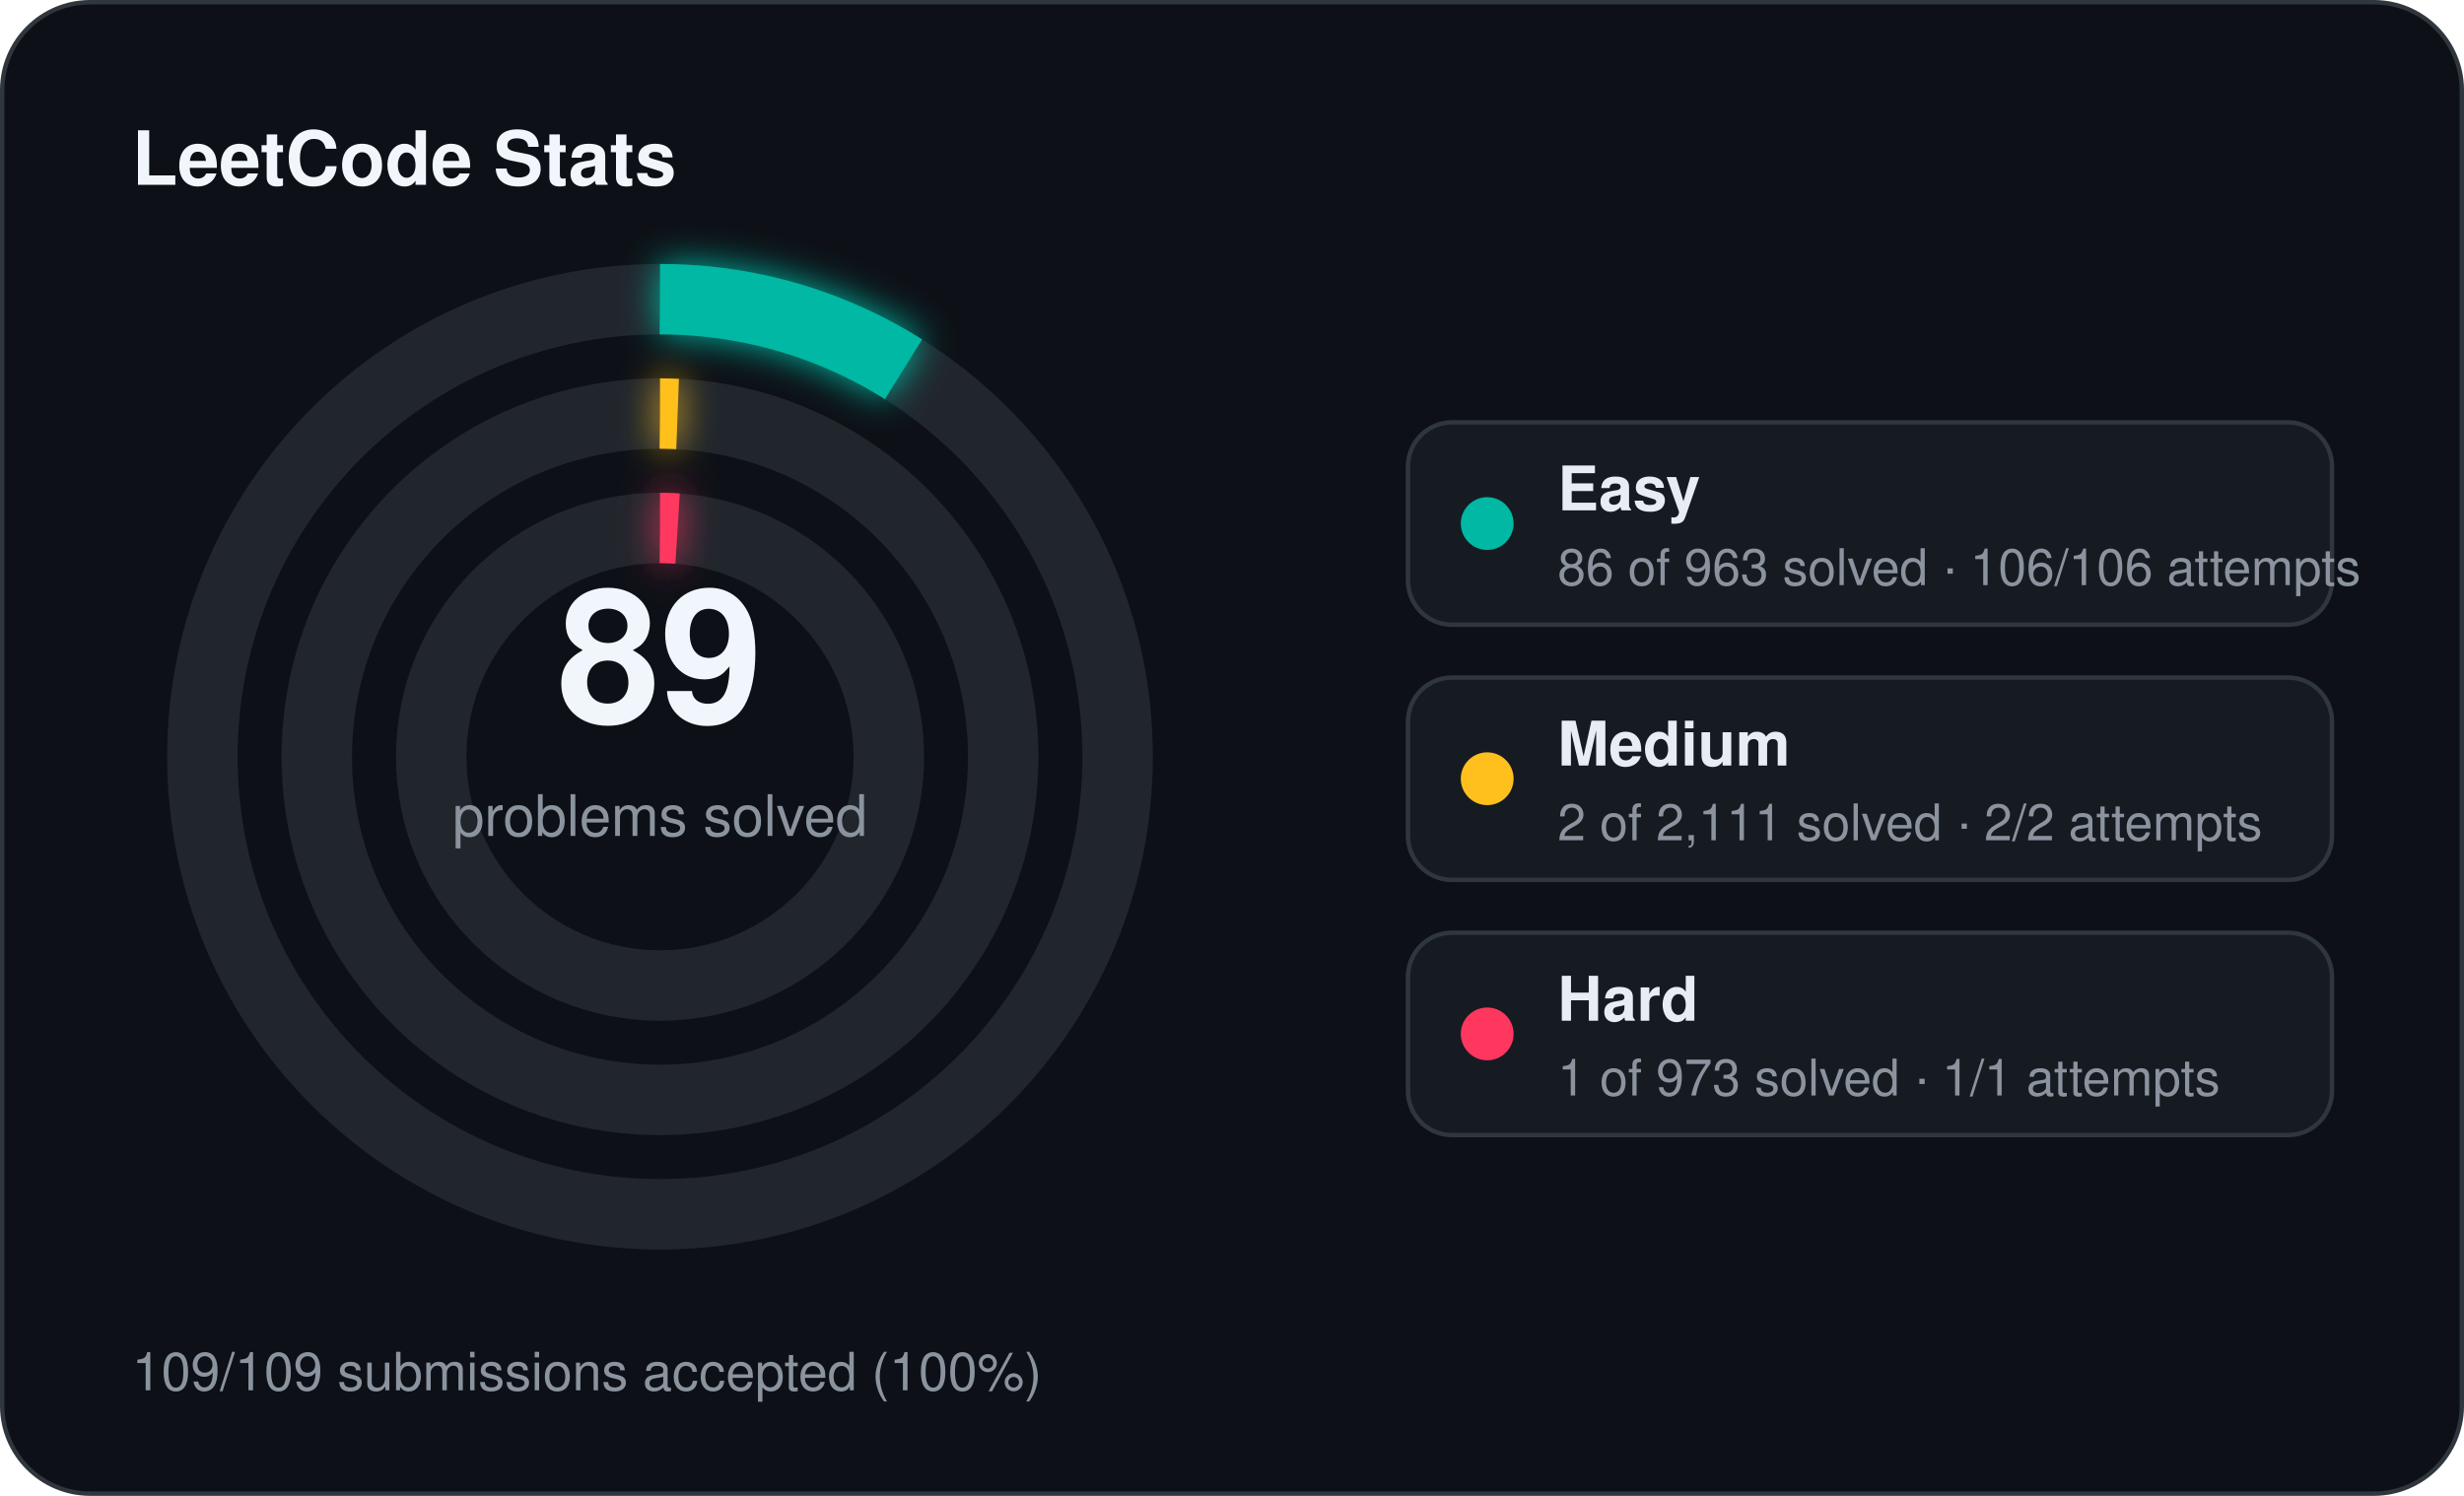
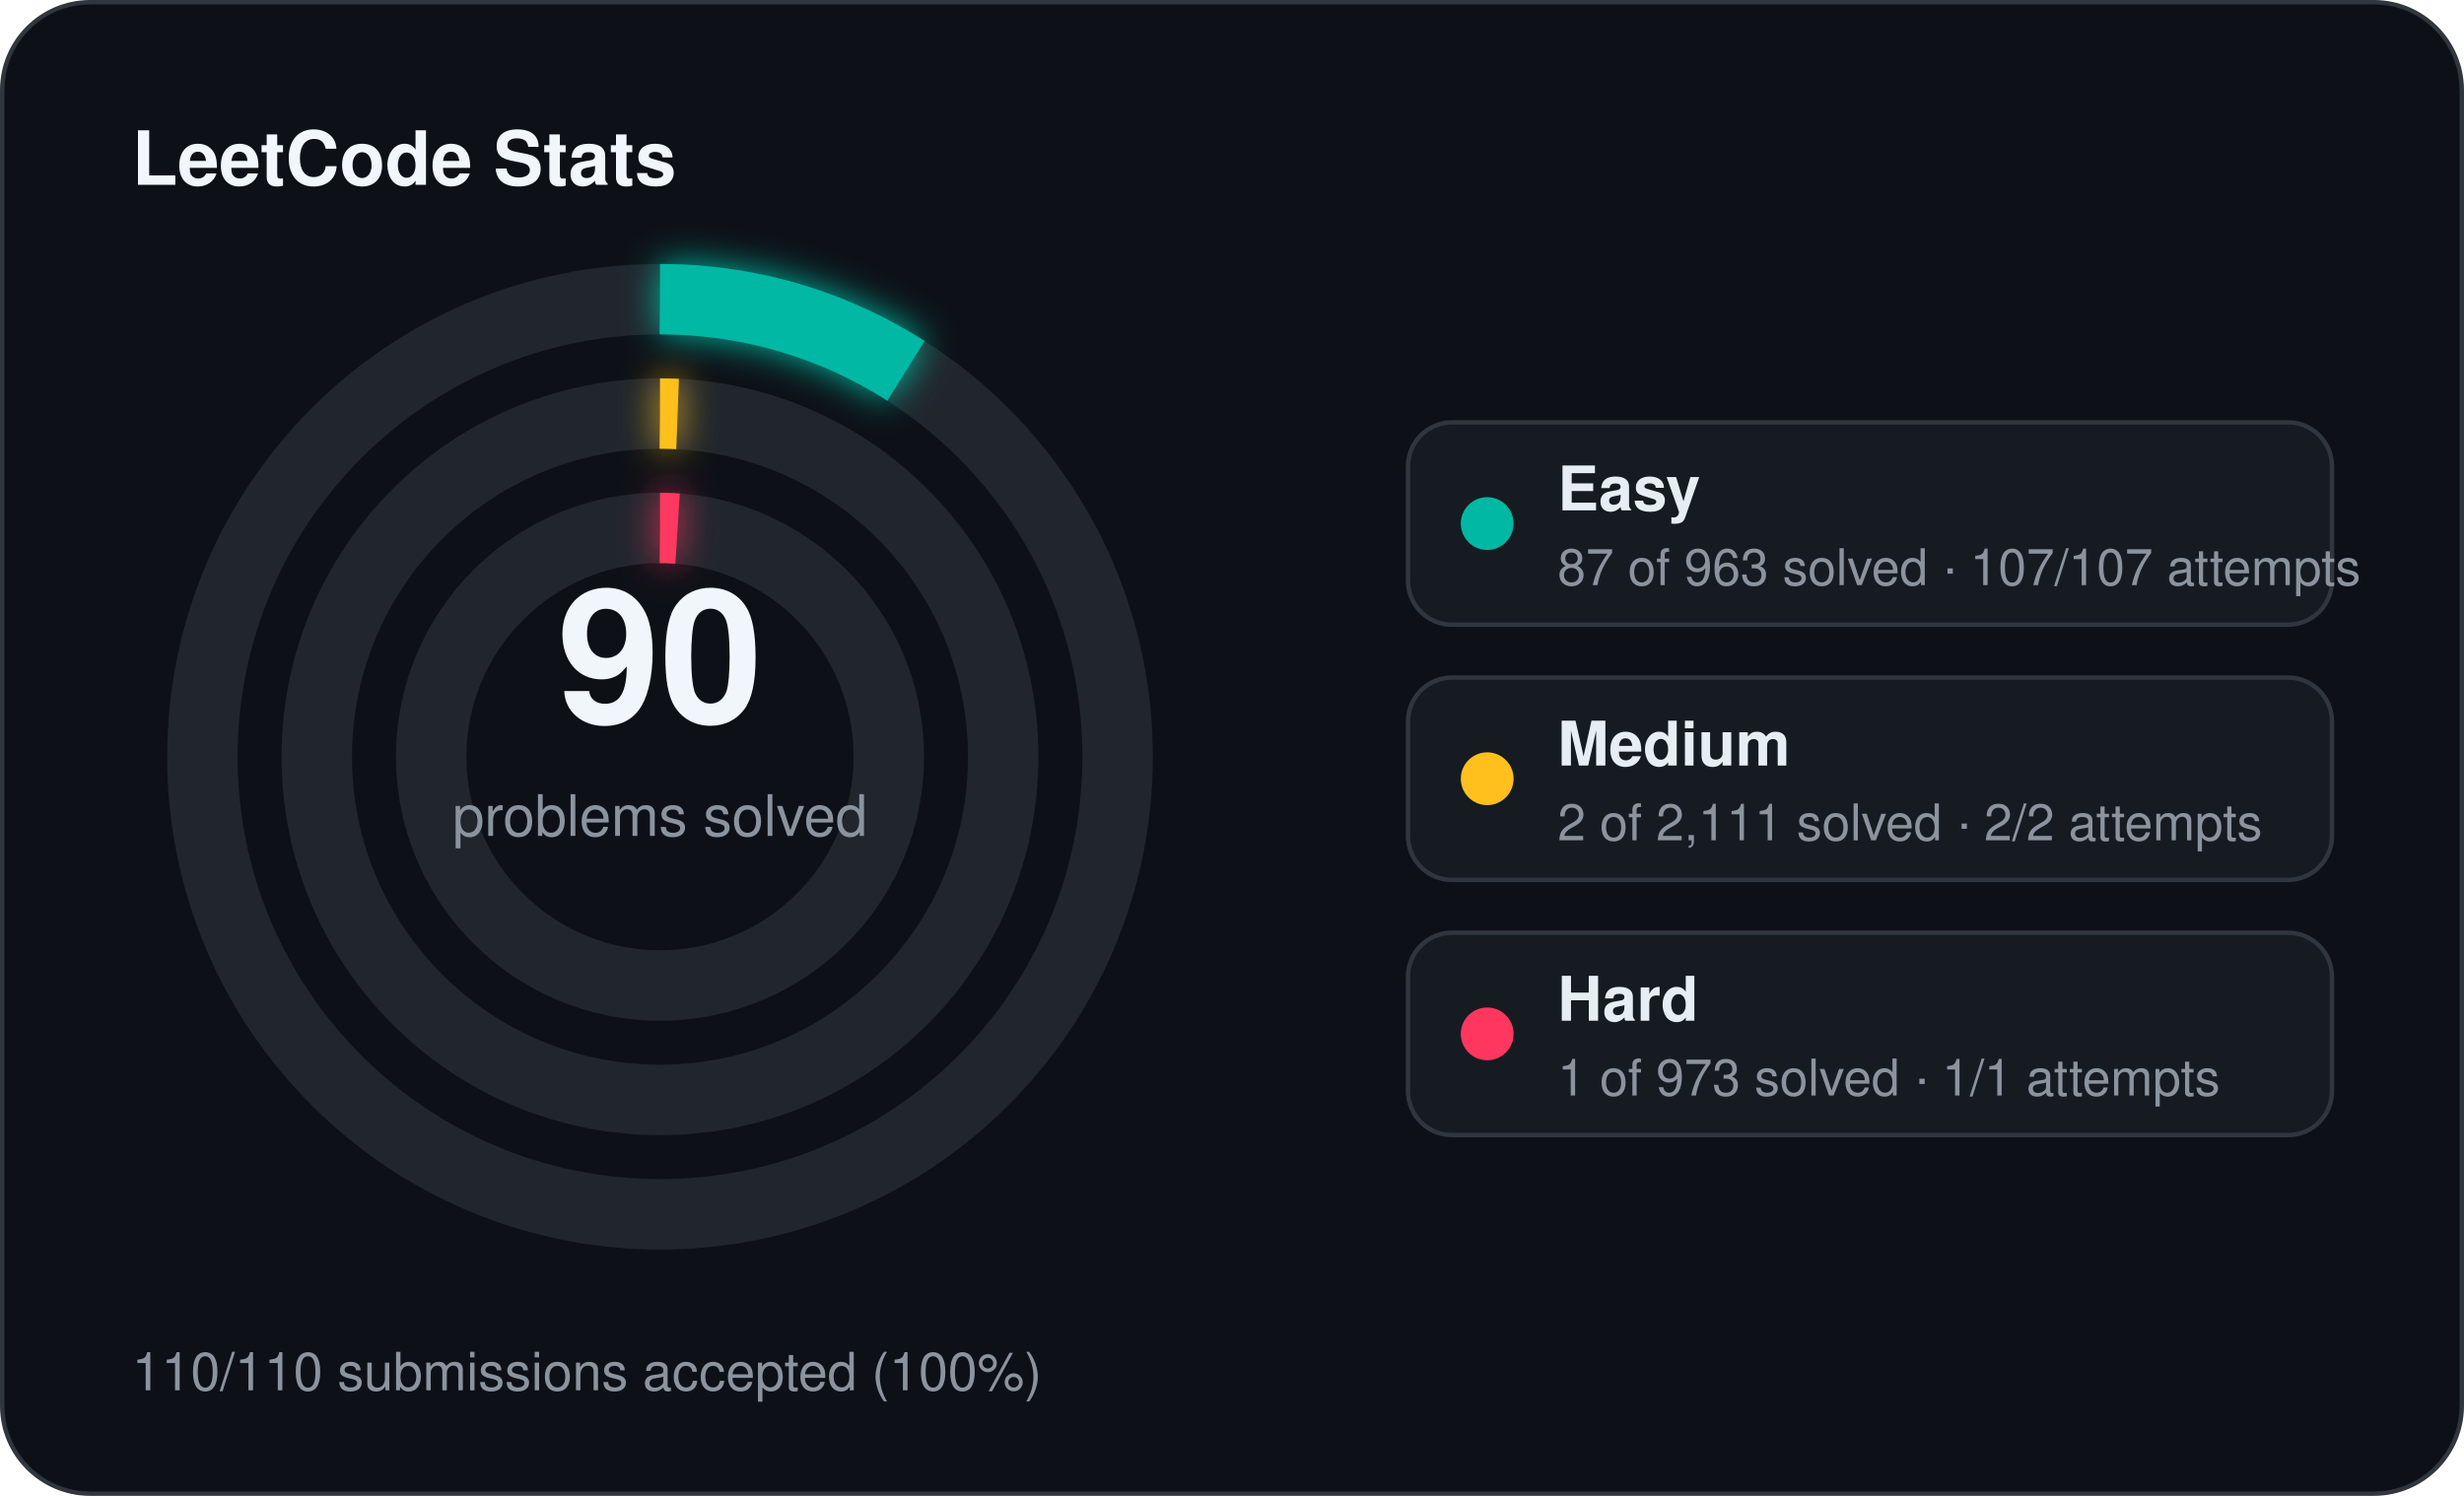
<svg xmlns="http://www.w3.org/2000/svg" width="560" height="340" viewBox="0 0 560 340">
  <defs>
    <filter id="stats-glow" x="-60%" y="-60%" width="220%" height="220%">
      <feGaussianBlur stdDeviation="4" result="blur" />
      <feMerge>
        <feMergeNode in="blur" />
        <feMergeNode in="SourceGraphic" />
      </feMerge>
    </filter>
  </defs>
  <rect x="0.5" y="0.5" width="559" height="339" rx="20" fill="#0d1117" stroke="#30363d" stroke-width="1" />
  <text x="30" y="42" fill="#f0f6fc" font-family="Segoe UI, Helvetica, Arial, sans-serif" font-size="17" font-weight="700">LeetCode Stats</text>
  <circle cx="150" cy="172" r="104" fill="none" stroke="#21262d" stroke-width="16" />
-   <circle cx="150" cy="172" r="104" fill="none" stroke="#00b8a3" stroke-width="16" stroke-linecap="butt" stroke-dasharray="58.36 653.45" transform="rotate(-90 150 172)" filter="url(#stats-glow)" />
+   <circle cx="150" cy="172" r="104" fill="none" stroke="#00b8a3" stroke-width="16" stroke-linecap="butt" stroke-dasharray="59.03 653.45" transform="rotate(-90 150 172)" filter="url(#stats-glow)" />
  <circle cx="150" cy="172" r="78" fill="none" stroke="#21262d" stroke-width="16" />
  <circle cx="150" cy="172" r="78" fill="none" stroke="#ffc01e" stroke-width="16" stroke-linecap="butt" stroke-dasharray="4.00 490.09" transform="rotate(-90 150 172)" filter="url(#stats-glow)" />
  <circle cx="150" cy="172" r="52" fill="none" stroke="#21262d" stroke-width="16" />
  <circle cx="150" cy="172" r="52" fill="none" stroke="#ff375f" stroke-width="16" stroke-linecap="butt" stroke-dasharray="4.00 326.73" transform="rotate(-90 150 172)" filter="url(#stats-glow)" />
-   <text x="150" y="164" text-anchor="middle" fill="#f0f6fc" font-family="Segoe UI, Helvetica, Arial, sans-serif" font-size="42" font-weight="700">89</text>
+   <text x="150" y="164" text-anchor="middle" fill="#f0f6fc" font-family="Segoe UI, Helvetica, Arial, sans-serif" font-size="42" font-weight="700">90</text>
  <text x="150" y="190" text-anchor="middle" fill="#8b949e" font-family="Segoe UI, Helvetica, Arial, sans-serif" font-size="13">problems solved</text>
  <rect x="320" y="96" width="210" height="46" rx="10" fill="#161b22" stroke="#30363d" stroke-width="1" />
  <circle cx="338" cy="119" r="6" fill="#00b8a3" />
  <text x="354" y="116" fill="#e6edf3" font-family="Segoe UI, Helvetica, Arial, sans-serif" font-size="14" font-weight="600">Easy</text>
-   <text x="354" y="133" fill="#8b949e" font-family="Segoe UI, Helvetica, Arial, sans-serif" font-size="11.5">86 of 963 solved · 106/106 attempts</text>
+   <text x="354" y="133" fill="#8b949e" font-family="Segoe UI, Helvetica, Arial, sans-serif" font-size="11.5">87 of 963 solved · 107/107 attempts</text>
  <rect x="320" y="154" width="210" height="46" rx="10" fill="#161b22" stroke="#30363d" stroke-width="1" />
  <circle cx="338" cy="177" r="6" fill="#ffc01e" />
  <text x="354" y="174" fill="#e6edf3" font-family="Segoe UI, Helvetica, Arial, sans-serif" font-size="14" font-weight="600">Medium</text>
  <text x="354" y="191" fill="#8b949e" font-family="Segoe UI, Helvetica, Arial, sans-serif" font-size="11.5">2 of 2,111 solved · 2/2 attempts</text>
  <rect x="320" y="212" width="210" height="46" rx="10" fill="#161b22" stroke="#30363d" stroke-width="1" />
  <circle cx="338" cy="235" r="6" fill="#ff375f" />
  <text x="354" y="232" fill="#e6edf3" font-family="Segoe UI, Helvetica, Arial, sans-serif" font-size="14" font-weight="600">Hard</text>
  <text x="354" y="249" fill="#8b949e" font-family="Segoe UI, Helvetica, Arial, sans-serif" font-size="11.5">1 of 973 solved · 1/1 attempts</text>
-   <text x="30" y="316" fill="#8b949e" font-family="Segoe UI, Helvetica, Arial, sans-serif" font-size="12">109/109 submissions accepted (100%)</text>
+   <text x="30" y="316" fill="#8b949e" font-family="Segoe UI, Helvetica, Arial, sans-serif" font-size="12">110/110 submissions accepted (100%)</text>
</svg>
